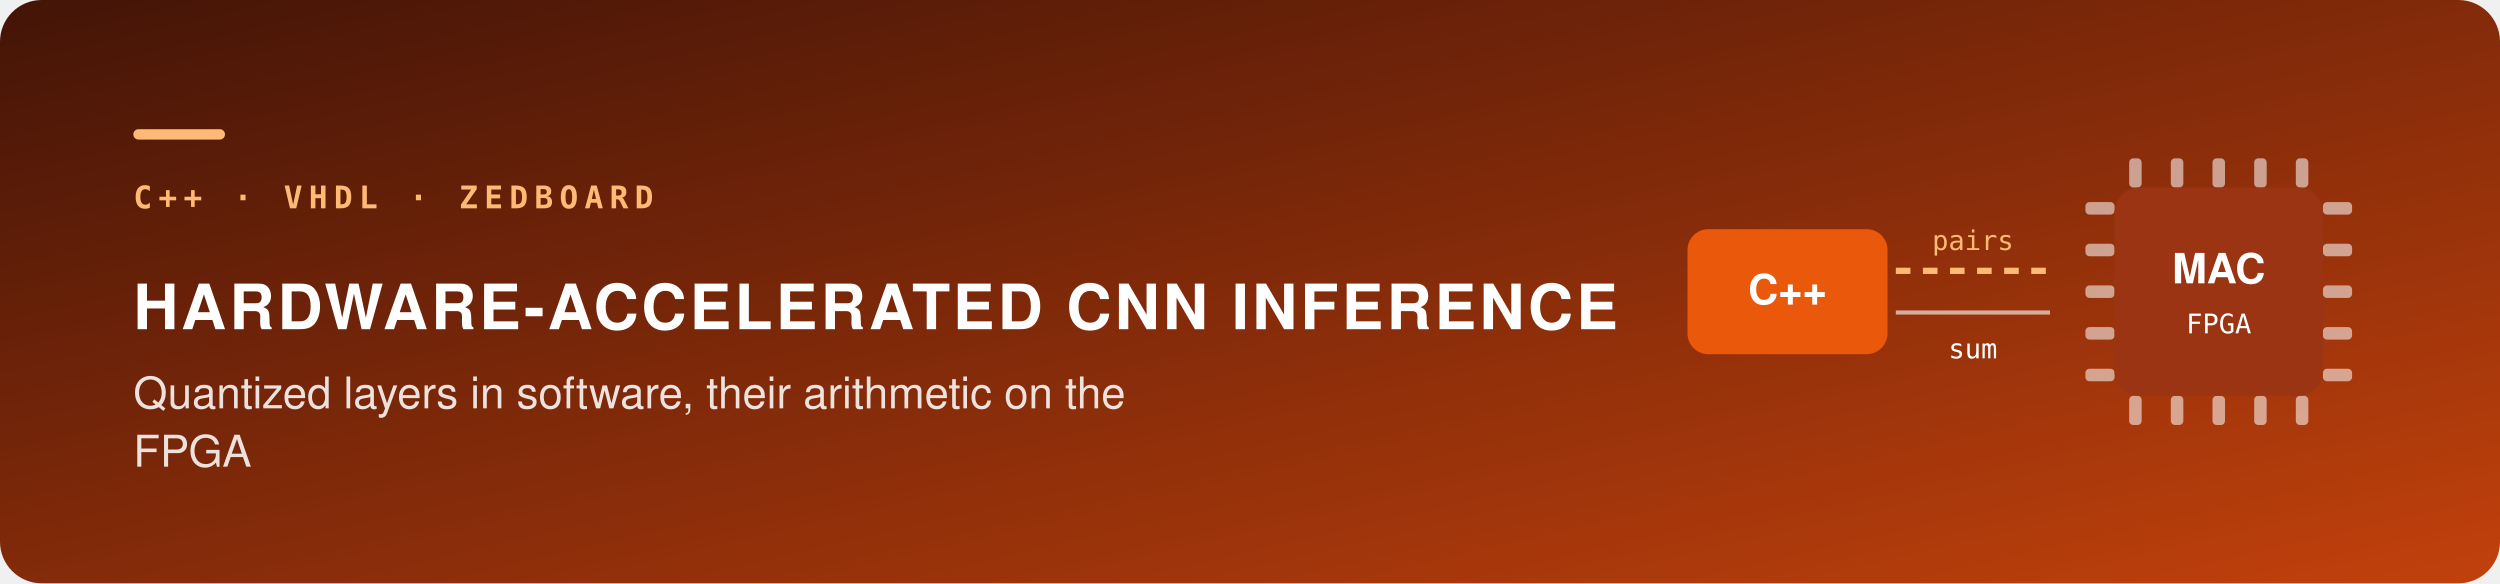
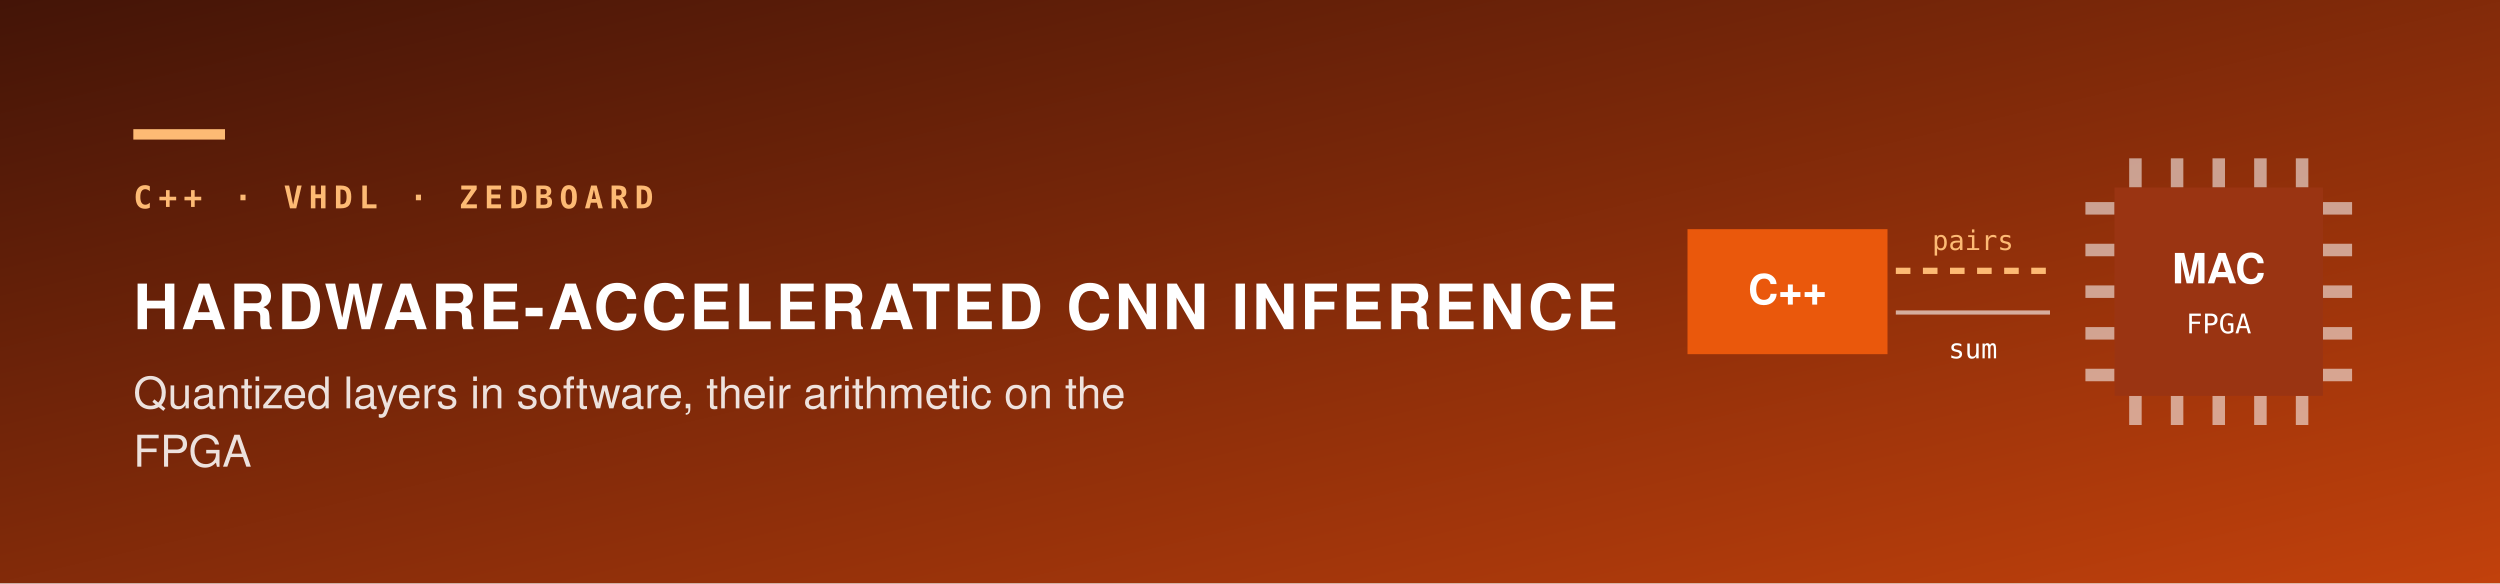
<svg xmlns="http://www.w3.org/2000/svg" viewBox="0 0 1200 280" role="img" aria-label="HARDWARE-ACCELERATED CNN INFERENCE">
  <style>
.kick{font:700 15px ui-monospace,SFMono-Regular,Menlo,Consolas,monospace;letter-spacing:3px;fill:#FDBA74}
.title{font:800 30px system-ui,-apple-system,'Segoe UI',Helvetica,Arial,sans-serif;letter-spacing:1.5px;fill:#ffffff}
.tag{font:500 21px system-ui,-apple-system,'Segoe UI',Helvetica,Arial,sans-serif;fill:#ffffff;opacity:.86}
.m{font:500 13px ui-monospace,SFMono-Regular,Menlo,Consolas,monospace} .mb{font:700 14px ui-monospace,SFMono-Regular,Menlo,Consolas,monospace} .mbig{font:800 20px system-ui,-apple-system,'Segoe UI',Helvetica,Arial,sans-serif} .big{font:800 30px system-ui,-apple-system,'Segoe UI',Helvetica,Arial,sans-serif} .term{font:500 15px ui-monospace,SFMono-Regular,Menlo,Consolas,monospace}
.bar{fill:#FDBA74}
@keyframes dash{to{stroke-dashoffset:-26}} .loop{animation:dash 1s linear infinite}
@media (prefers-reduced-motion:reduce){*{animation:none!important}}
</style>
  <defs>
    <linearGradient id="g" x1="0" y1="0" x2="1" y2="1">
      <stop offset="0" stop-color="#431407" />
      <stop offset="1" stop-color="#C2410C" />
    </linearGradient>
  </defs>
-   <rect width="1200" height="280" rx="20" fill="url(#g)" />
-   <rect class="bar" x="64" y="62" width="44" height="5" rx="2.5" />
+   <rect width="1200" height="280" fill="url(#g)" />
+   <rect class="bar" x="64" y="62" width="44" height="5" />
  <text x="64" y="100" class="kick">C++ · VHDL · ZEDBOARD</text>
  <text x="64" y="158" class="title">HARDWARE-ACCELERATED CNN INFERENCE</text>
  <text x="64" y="196" class="tag">Quantized layers in software, their arithmetic on the</text>
  <text x="64" y="224" class="tag">FPGA</text>
  <g transform="translate(810,50)">
-     <rect x="0" y="60" width="96" height="60" rx="10" fill="#EA580C" />
+     <rect x="0" y="60" width="96" height="60" fill="#EA580C" />
    <text x="48" y="96" class="mbig" text-anchor="middle" fill="#fff">C++</text>
    <path d="M100 80 h74" stroke="#FDBA74" stroke-width="3" stroke-dasharray="7 6" class="loop" />
    <path d="M174 100 h-74" stroke="#fff" stroke-width="2" opacity=".6" />
    <text x="137" y="70" class="m" text-anchor="middle" fill="#FDBA74">pairs</text>
    <text x="137" y="122" class="m" text-anchor="middle" fill="#fff">sum</text>
-     <rect x="212" y="26.0" width="6" height="14" rx="2" fill="#ffffff" opacity=".55" />
-     <rect x="212" y="140.0" width="6" height="14" rx="2" fill="#ffffff" opacity=".55" />
-     <rect x="191.0" y="47" width="14" height="6" rx="2" fill="#ffffff" opacity=".55" />
-     <rect x="305.0" y="47" width="14" height="6" rx="2" fill="#ffffff" opacity=".55" />
-     <rect x="232" y="26.0" width="6" height="14" rx="2" fill="#ffffff" opacity=".55" />
-     <rect x="232" y="140.0" width="6" height="14" rx="2" fill="#ffffff" opacity=".55" />
-     <rect x="191.0" y="67" width="14" height="6" rx="2" fill="#ffffff" opacity=".55" />
-     <rect x="305.0" y="67" width="14" height="6" rx="2" fill="#ffffff" opacity=".55" />
-     <rect x="252" y="26.0" width="6" height="14" rx="2" fill="#ffffff" opacity=".55" />
-     <rect x="252" y="140.0" width="6" height="14" rx="2" fill="#ffffff" opacity=".55" />
-     <rect x="191.0" y="87" width="14" height="6" rx="2" fill="#ffffff" opacity=".55" />
-     <rect x="305.0" y="87" width="14" height="6" rx="2" fill="#ffffff" opacity=".55" />
-     <rect x="272" y="26.0" width="6" height="14" rx="2" fill="#ffffff" opacity=".55" />
-     <rect x="272" y="140.0" width="6" height="14" rx="2" fill="#ffffff" opacity=".55" />
-     <rect x="191.0" y="107" width="14" height="6" rx="2" fill="#ffffff" opacity=".55" />
-     <rect x="305.0" y="107" width="14" height="6" rx="2" fill="#ffffff" opacity=".55" />
-     <rect x="292" y="26.0" width="6" height="14" rx="2" fill="#ffffff" opacity=".55" />
-     <rect x="292" y="140.0" width="6" height="14" rx="2" fill="#ffffff" opacity=".55" />
-     <rect x="191.0" y="127" width="14" height="6" rx="2" fill="#ffffff" opacity=".55" />
-     <rect x="305.0" y="127" width="14" height="6" rx="2" fill="#ffffff" opacity=".55" />
-     <rect x="205.0" y="40.0" width="100" height="100" rx="12" fill="#9A3412" />
+     <rect x="212" y="26.0" width="6" height="14" fill="#ffffff" opacity=".55" />
+     <rect x="212" y="140.0" width="6" height="14" fill="#ffffff" opacity=".55" />
+     <rect x="191.0" y="47" width="14" height="6" fill="#ffffff" opacity=".55" />
+     <rect x="305.0" y="47" width="14" height="6" fill="#ffffff" opacity=".55" />
+     <rect x="232" y="26.0" width="6" height="14" fill="#ffffff" opacity=".55" />
+     <rect x="232" y="140.0" width="6" height="14" fill="#ffffff" opacity=".55" />
+     <rect x="191.0" y="67" width="14" height="6" fill="#ffffff" opacity=".55" />
+     <rect x="305.0" y="67" width="14" height="6" fill="#ffffff" opacity=".55" />
+     <rect x="252" y="26.0" width="6" height="14" fill="#ffffff" opacity=".55" />
+     <rect x="252" y="140.0" width="6" height="14" fill="#ffffff" opacity=".55" />
+     <rect x="191.0" y="87" width="14" height="6" fill="#ffffff" opacity=".55" />
+     <rect x="305.0" y="87" width="14" height="6" fill="#ffffff" opacity=".55" />
+     <rect x="272" y="26.0" width="6" height="14" fill="#ffffff" opacity=".55" />
+     <rect x="272" y="140.0" width="6" height="14" fill="#ffffff" opacity=".55" />
+     <rect x="191.0" y="107" width="14" height="6" fill="#ffffff" opacity=".55" />
+     <rect x="305.0" y="107" width="14" height="6" fill="#ffffff" opacity=".55" />
+     <rect x="292" y="26.0" width="6" height="14" fill="#ffffff" opacity=".55" />
+     <rect x="292" y="140.0" width="6" height="14" fill="#ffffff" opacity=".55" />
+     <rect x="191.0" y="127" width="14" height="6" fill="#ffffff" opacity=".55" />
+     <rect x="305.0" y="127" width="14" height="6" fill="#ffffff" opacity=".55" />
+     <rect x="205.0" y="40.0" width="100" height="100" fill="#9A3412" />
    <text x="255" y="86" class="mbig" text-anchor="middle" fill="#fff">MAC</text>
    <text x="255" y="110" class="m" text-anchor="middle" fill="#fff">FPGA</text>
  </g>
</svg>
